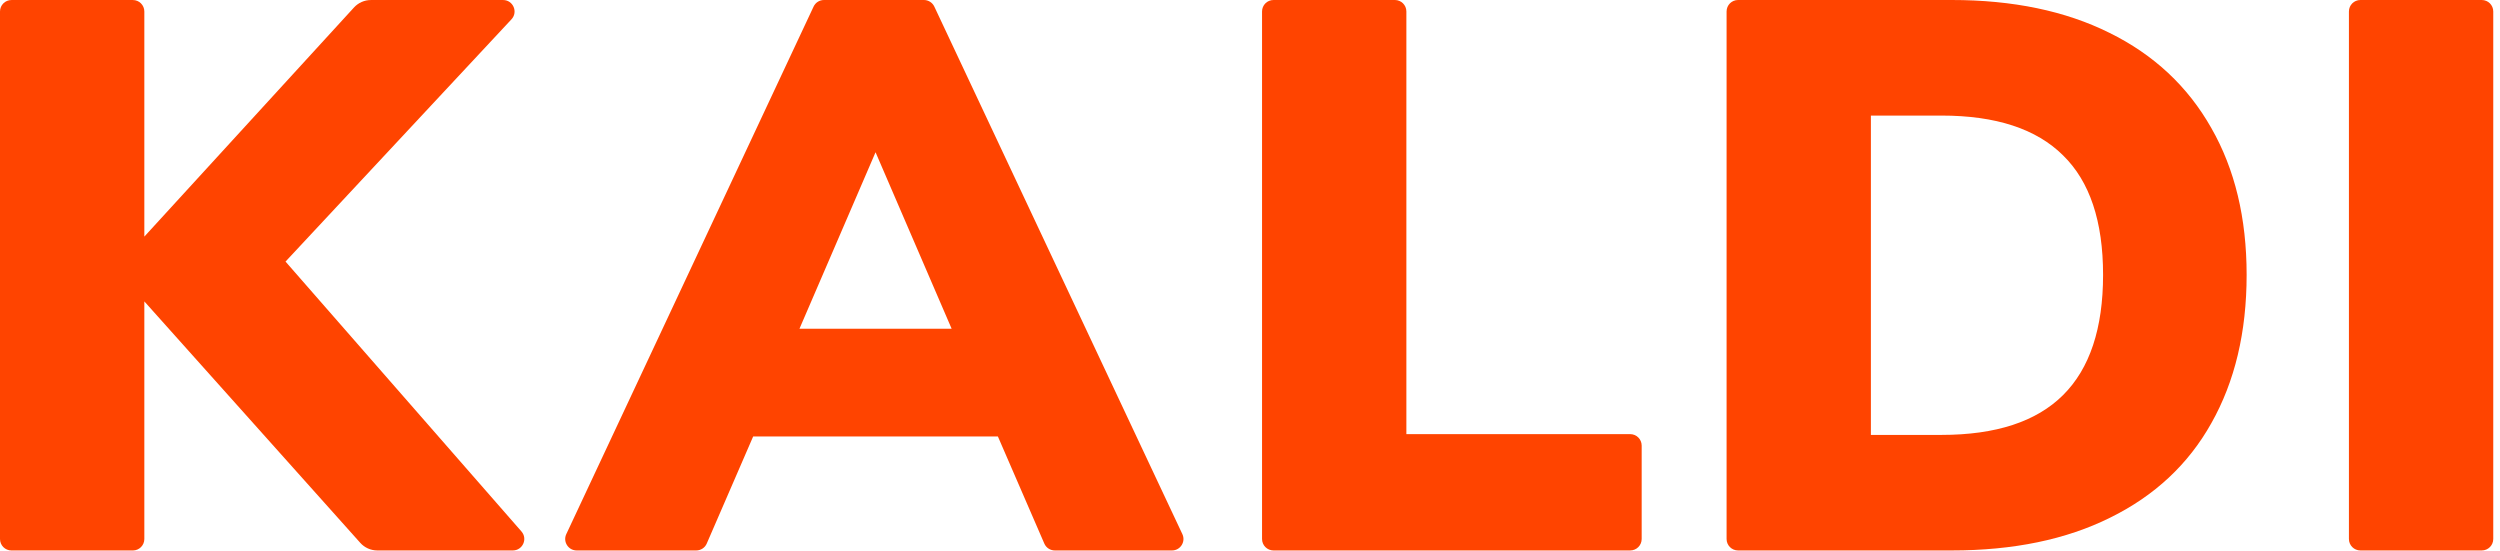
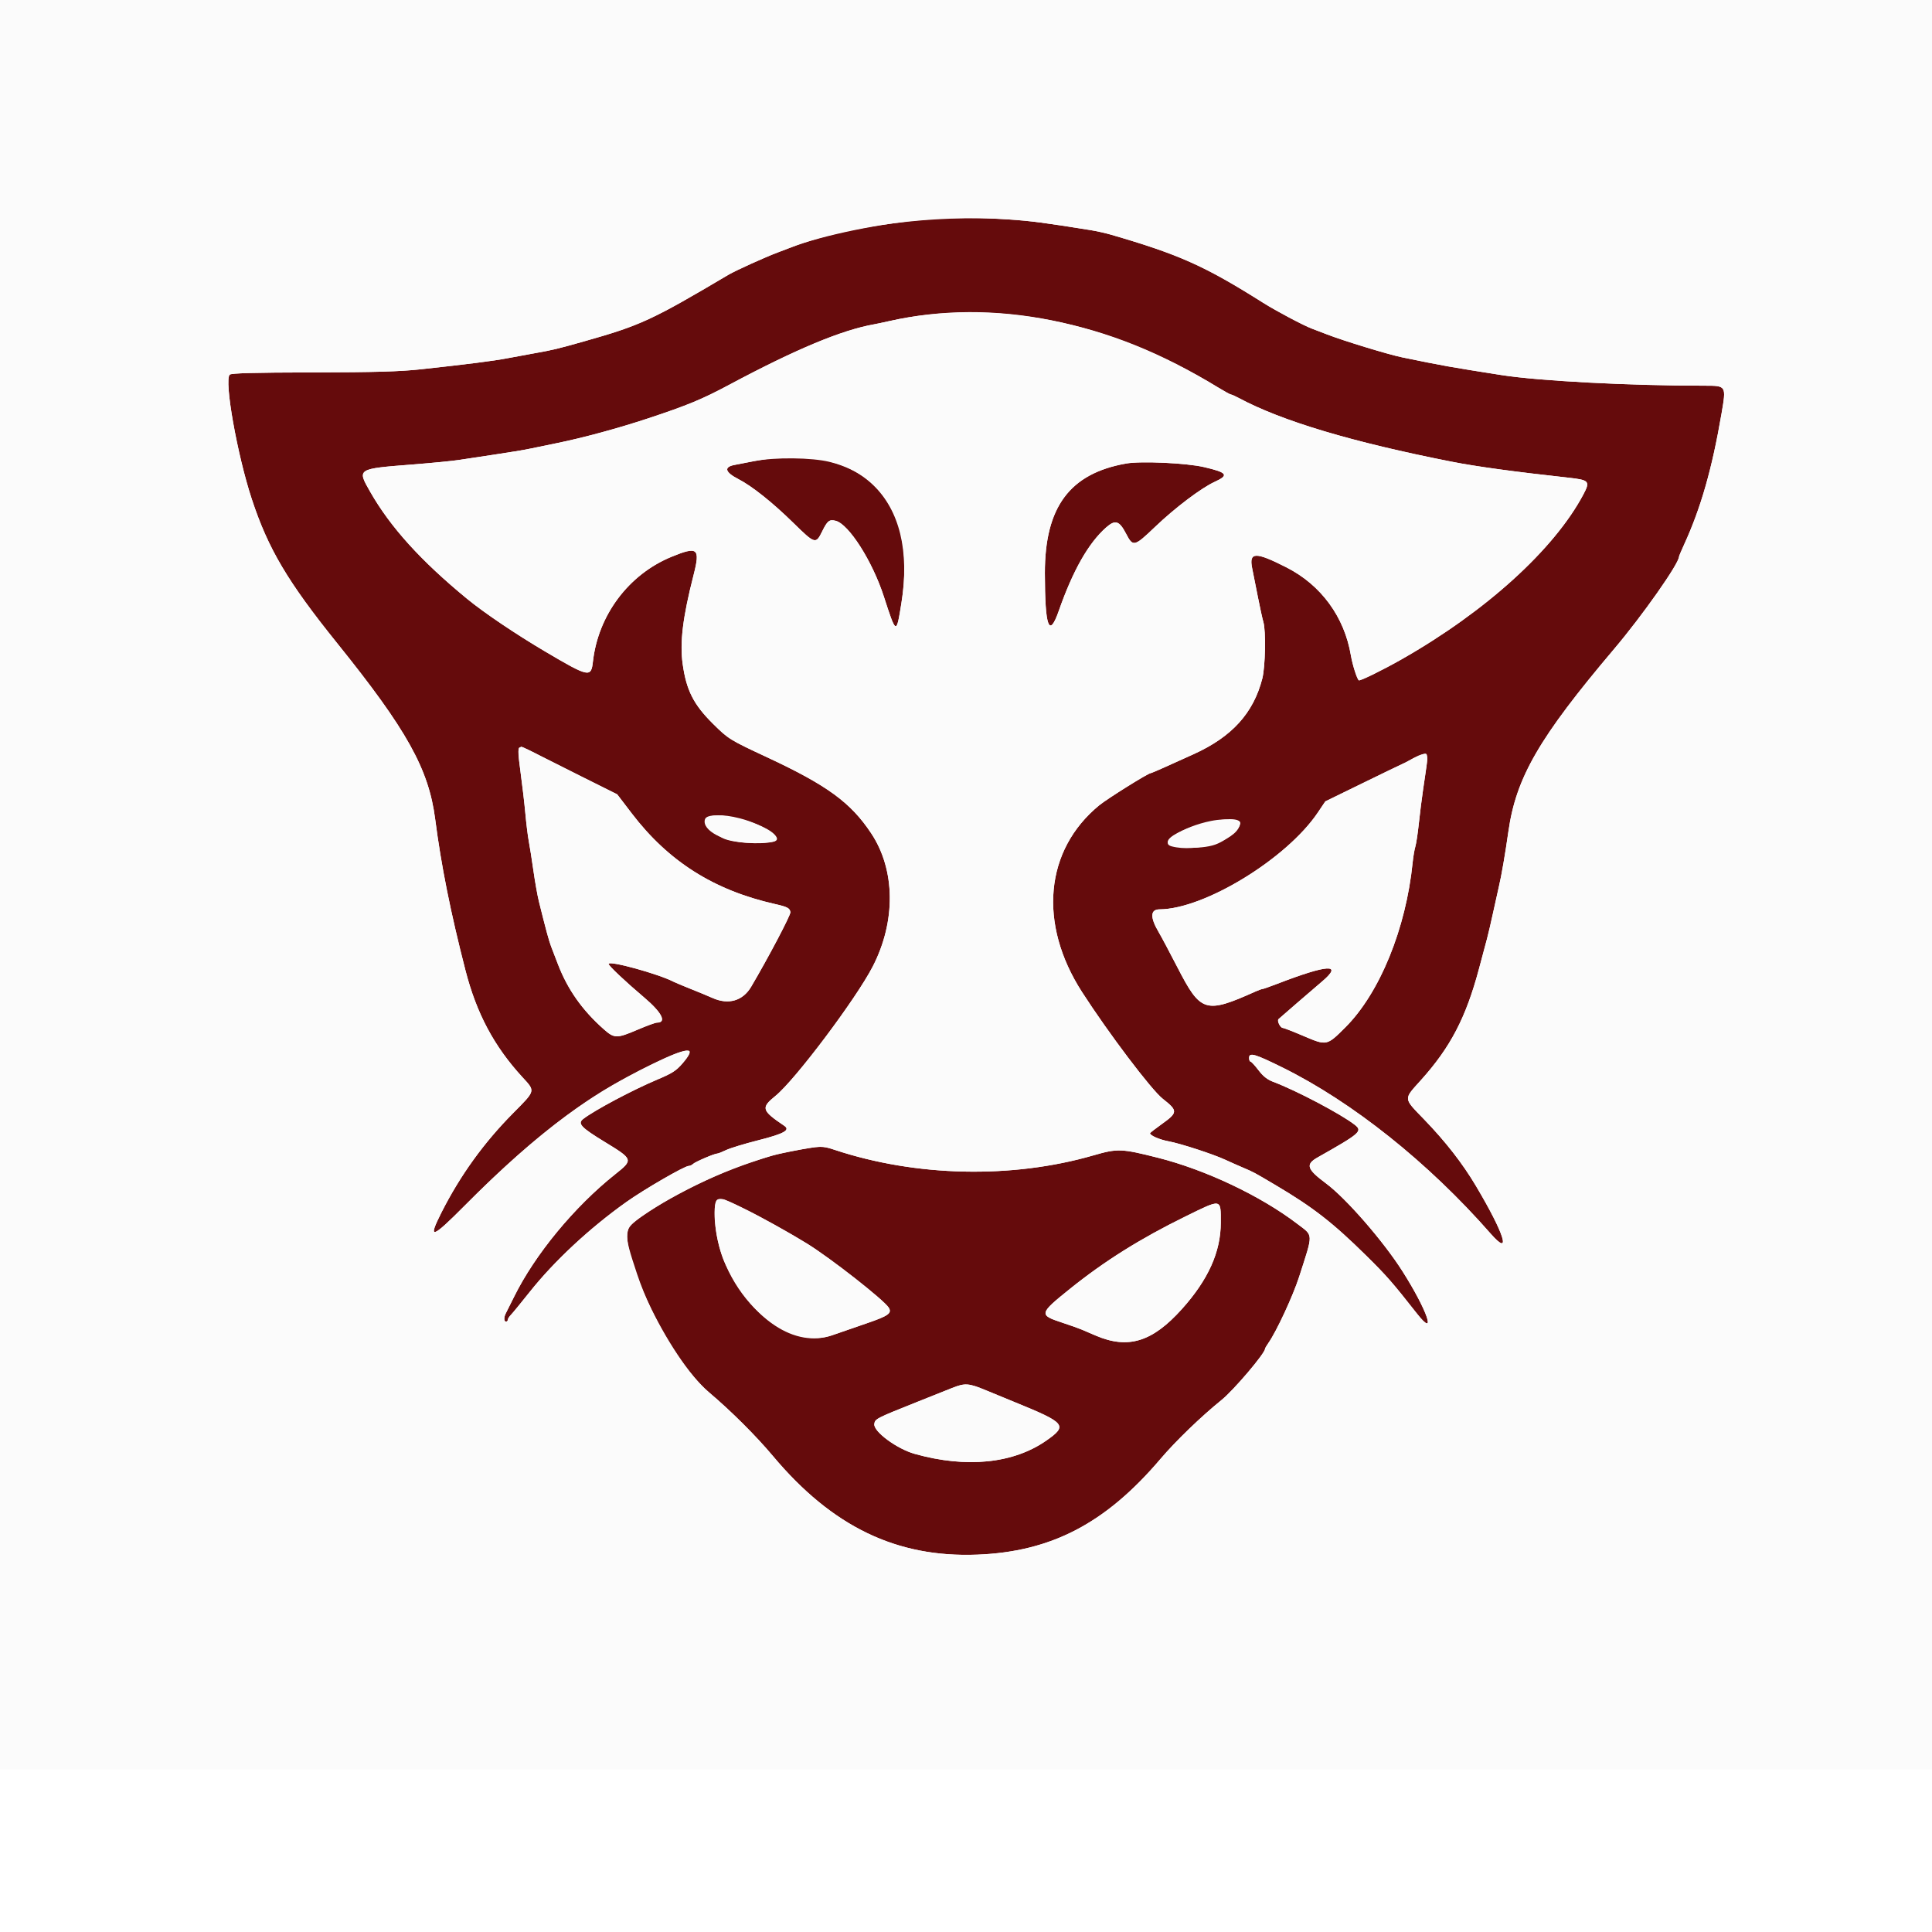
- <svg xmlns="http://www.w3.org/2000/svg" xmlns:xlink="http://www.w3.org/1999/xlink" viewBox="0 0 109 24">
-   <g transform="translate(-1470)">
-     <g style="mix-blend-mode:normal" transform="translate(1470)" fill="#f40">
-       <use xlink:href="#b" style="mix-blend-mode:normal" />
-       <use xlink:href="#c" style="mix-blend-mode:normal" />
-       <use xlink:href="#d" style="mix-blend-mode:normal" />
-       <use xlink:href="#e" style="mix-blend-mode:normal" />
-       <use xlink:href="#f" style="mix-blend-mode:normal" />
-     </g>
+ <svg xmlns="http://www.w3.org/2000/svg" version="1.1" viewBox="0 0 400 400">
+   <g fill-rule="evenodd">
+     <path d="m191.58 45.478c-8.796 0.669-21.335 3.247-27.656 5.687-0.805 0.311-2.124 0.812-2.93 1.114-2.534 0.947-8.733 3.753-10.163 4.601-15.947 9.449-18.192 10.484-29.947 13.809-5.378 1.521-6.452 1.781-9.89 2.389-1.914 0.339-4.634 0.84-6.044 1.113-2.684 0.52-8.213 1.224-17.766 2.26-4.404 0.478-9.434 0.625-22.435 0.653-12.224 0.027-16.873 0.153-17.184 0.464-1.188 1.188 1.541 16.583 4.566 25.762 3.4 10.316 7.416 17.095 17.663 29.82 14.44 17.931 18.967 26.055 20.309 36.447 1.243 9.628 3.187 19.336 6.272 31.319 2.292 8.903 5.929 15.727 11.77 22.083 2.728 2.967 2.789 2.725-1.902 7.459-6.076 6.131-10.945 12.881-14.844 20.58-2.898 5.724-2.021 5.462 4.834-1.444 12.082-12.172 22.615-20.621 32.16-25.798 12.656-6.864 16.684-8.005 12.947-3.667-1.341 1.557-2.159 2.085-5.253 3.384-5.055 2.125-12.978 6.336-15.327 8.147-1.236 0.953-0.491 1.753 4.428 4.754 5.934 3.62 5.961 3.7 2.198 6.692-8.467 6.731-16.62 16.611-20.954 25.392-0.745 1.511-1.508 3.034-1.693 3.383-0.446 0.839-0.431 1.745 0.028 1.745 0.201 0 0.366-0.164 0.366-0.366 0-0.201 0.289-0.661 0.641-1.021 0.353-0.36 2.106-2.497 3.896-4.75 5.085-6.398 12.376-13.187 19.961-18.589 3.723-2.651 12.113-7.508 12.969-7.508 0.265 0 0.667-0.185 0.892-0.411 0.434-0.433 4.439-2.149 5.024-2.151 0.188-1e-3 1.012-0.326 1.831-0.722s3.797-1.304 6.618-2.018c5.363-1.358 6.731-2.117 5.415-3.006-4.715-3.186-4.871-3.718-1.81-6.202 4.059-3.294 16.675-20.078 20.122-26.77 4.821-9.36 4.705-20-0.303-27.562-4.234-6.395-9.107-9.955-21.593-15.778-7.753-3.615-7.988-3.761-11.203-6.95-3.994-3.96-5.487-6.912-6.248-12.345-0.623-4.459 0.019-9.691 2.268-18.473 1.409-5.504 0.845-5.959-4.597-3.718-8.869 3.652-15.173 12.07-16.257 21.71-0.375 3.336-0.824 3.24-9.856-2.09-6.075-3.586-12.678-8.04-16.173-10.911-9.575-7.865-15.885-14.832-20.069-22.155-2.747-4.809-2.818-4.763 8.692-5.666 4.13-0.324 8.498-0.752 9.707-0.95 1.209-0.199 4.505-0.697 7.326-1.108 2.82-0.411 6.2-0.975 7.509-1.253 1.31-0.279 3.7-0.772 5.311-1.098 5.436-1.098 12.794-3.093 19.048-5.166 8.061-2.671 11.111-3.934 16.667-6.903 13.814-7.382 23.317-11.351 30.036-12.546 0.504-0.089 1.905-0.387 3.114-0.66 10.395-2.355 22.051-2.414 33.516-0.17 12.043 2.357 22.802 6.684 34.714 13.962 1.263 0.772 2.419 1.403 2.569 1.403 0.151 0 0.881 0.325 1.623 0.723 8.897 4.768 23.473 9.129 44.061 13.181 5.099 1.004 12.835 2.063 24.159 3.309 4.337 0.477 4.565 0.735 3.092 3.505-6.041 11.366-20.201 24.205-37.603 34.096-3.919 2.227-8.591 4.521-8.865 4.352-0.367-0.227-1.318-3.2-1.643-5.137-1.343-7.994-6.171-14.596-13.344-18.243-6.426-3.268-7.795-3.231-7.099 0.191 0.217 1.064 0.751 3.748 1.187 5.964s0.946 4.536 1.132 5.155c0.548 1.815 0.407 9.265-0.221 11.71-1.838 7.152-6.283 12.051-14.188 15.64-1.441 0.654-2.136 0.967-6.247 2.818-1.374 0.618-2.58 1.124-2.68 1.124-0.519 0-9.01 5.308-10.661 6.665-11.264 9.256-12.666 24.497-3.554 38.645 5.491 8.525 14.346 20.238 16.703 22.095 3.193 2.515 3.176 2.854-0.278 5.319-1.289 0.92-2.344 1.743-2.344 1.828 0 0.462 1.965 1.322 3.795 1.66 2.499 0.462 9.214 2.645 11.773 3.827 1.007 0.465 2.656 1.197 3.663 1.625 2.285 0.973 2.147 0.898 6.777 3.638 7.765 4.594 11.852 7.775 18.803 14.634 4.159 4.103 5.393 5.513 10.431 11.925 4.221 5.371 2.207-0.571-2.947-8.697-3.966-6.253-11.684-15.126-15.848-18.22-3.988-2.963-4.303-3.94-1.735-5.39 8.852-4.999 9.353-5.439 7.679-6.75-2.824-2.213-12.097-7.102-16.839-8.88-1.256-0.471-2.115-1.146-3.098-2.434-0.747-0.981-1.49-1.783-1.65-1.783s-0.291-0.329-0.291-0.732c0-1.211 1.122-0.894 6.86 1.937 14.53 7.169 30.256 19.713 43.139 34.412 4.429 5.054 2.911 0.128-3.047-9.888-2.775-4.665-6.267-9.146-10.719-13.755-4.343-4.496-4.308-4.063-0.65-8.128 6.112-6.789 9.321-12.947 12.024-23.077 0.646-2.417 1.394-5.219 1.664-6.227 0.27-1.007 0.845-3.48 1.278-5.494 0.433-2.015 0.964-4.405 1.179-5.312 0.525-2.211 1.295-6.673 1.959-11.355 1.59-11.206 6.36-19.443 21.882-37.787 5.935-7.013 13.442-17.695 13.442-19.125 0-0.109 0.476-1.235 1.057-2.504 3.47-7.567 5.799-15.722 7.749-27.128 0.992-5.799 1.014-5.764-3.587-5.764-15.573 0-34.215-0.978-42.032-2.207-10.827-1.701-11.919-1.896-20.513-3.663-2.882-0.593-12.121-3.415-15.568-4.755-1.108-0.431-2.509-0.966-3.113-1.19-1.685-0.624-7.413-3.658-10.074-5.337-12.122-7.648-17.377-10.001-31.517-14.114-1.116-0.325-3.012-0.749-4.212-0.941-9.646-1.548-12.354-1.901-17.018-2.216-6.154-0.417-11.284-0.403-17.216 0.048m-35.531 50.008c-1.511 0.293-3.324 0.645-4.029 0.783-2.203 0.431-1.898 1.504 0.827 2.906 2.863 1.473 7.099 4.852 11.51 9.181 4.363 4.282 4.559 4.339 5.854 1.693 1.095-2.236 1.494-2.552 2.806-2.223 2.717 0.682 7.591 8.332 9.965 15.641 2.591 7.981 2.591 7.981 3.641 1.441 3.497-21.788-8.822-33.643-30.574-29.422m77.106 0.48c-11.692 2.067-16.841 9.02-16.824 22.715 0.014 11.21 0.874 13.531 2.884 7.784 2.92-8.35 6.135-14.013 9.798-17.256 1.894-1.678 2.729-1.414 4.142 1.31 1.427 2.751 1.683 2.689 6.008-1.446 4.13-3.948 9.54-8.036 12.315-9.307 3.039-1.391 2.654-1.93-2.186-3.058-3.655-0.852-13.066-1.285-16.137-0.742m-123.55 59.375c0.863 0.419 1.898 0.941 2.301 1.161 0.403 0.219 4.141 2.099 8.306 4.177l7.574 3.779 3.011 3.943c7.604 9.959 17.012 15.915 29.644 18.767 2.595 0.586 3.093 0.85 3.206 1.697 0.078 0.578-4.618 9.495-8.129 15.439-1.724 2.917-4.708 3.785-7.98 2.321-0.861-0.386-2.885-1.225-4.497-1.865-1.611-0.641-3.21-1.31-3.551-1.488-3.157-1.642-13.482-4.481-13.482-3.707 0 0.388 3.382 3.581 7.43 7.013 3.606 3.059 4.65 5.144 2.575 5.144-0.316 0-2.118 0.659-4.004 1.465-4.34 1.854-4.816 1.845-7.043-0.133-4.445-3.948-7.442-8.205-9.446-13.418-0.504-1.311-1.138-2.96-1.41-3.665-0.455-1.182-1.133-3.684-2.532-9.341-0.299-1.209-0.813-4.093-1.141-6.41s-0.756-5.037-0.951-6.044c-0.195-1.008-0.512-3.562-0.704-5.678-0.192-2.115-0.647-6.027-1.012-8.693-0.611-4.471-0.595-4.916 0.187-5.197 0.044-0.016 0.786 0.314 1.648 0.733m185.83 2.626c-0.149 1.058-0.502 3.489-0.786 5.403-0.283 1.914-0.688 5.128-0.899 7.143-0.211 2.014-0.535 4.157-0.719 4.762-0.185 0.604-0.435 2.088-0.557 3.296-1.38 13.702-6.83 27.045-13.943 34.143-3.83 3.822-3.846 3.825-8.648 1.774-2.148-0.917-4.074-1.667-4.281-1.667-0.536 0-1.264-1.488-0.894-1.827 0.549-0.504 6.91-5.997 9.042-7.81 4.385-3.727 1.223-3.555-9.314 0.507-1.528 0.589-2.905 1.071-3.059 1.071-0.153 0-0.799 0.233-1.434 0.517-10.394 4.66-11.352 4.363-16.176-5.015-1.573-3.056-3.325-6.347-3.895-7.313-1.783-3.025-1.717-4.666 0.189-4.677 9.294-0.052 26.353-10.487 32.788-20.057l1.544-2.296 7.554-3.689c4.154-2.029 7.896-3.839 8.315-4.022s1.009-0.478 1.311-0.656c3.358-1.977 4.185-1.889 3.862 0.413m-142.22 11.472c4.918 1.275 9.167 4.215 6.952 4.811-2.539 0.683-8.618 0.265-10.53-0.724-6.317-3.266-3.902-6.025 3.578-4.087m103.44 0.639c0.836 0.836-2.211 3.735-5.011 4.768-3.068 1.131-9.878 0.776-9.878-0.514 0-2.315 13.089-6.054 14.889-4.254m-88.515 67.518c-2.536 0.37-7.331 1.355-8.791 1.806-10.181 3.148-18.903 7.24-26.374 12.373-3.971 2.729-4.01 3.167-1.086 11.961 3.162 9.509 9.56 20.018 14.967 24.586 4.506 3.807 9.687 8.972 13.179 13.137 12.262 14.627 25.607 21.066 42.312 20.415 15.33-0.596 26.59-6.482 37.932-19.826 3.138-3.693 8.428-8.797 12.659-12.215 2.496-2.017 8.975-9.644 8.975-10.567 0-0.118 0.308-0.653 0.684-1.187 1.686-2.395 5.117-9.786 6.403-13.796 2.94-9.157 2.97-8.329-0.405-10.904-7.578-5.784-18.944-11.173-28.843-13.678-7.558-1.911-8.366-1.941-13.371-0.493-16.848 4.874-36.708 4.449-53.572-1.146-2.043-0.678-2.74-0.747-4.669-0.466m-13.686 12.835c3.061 1.492 9.084 4.849 12.628 7.037 4.9 3.025 15.946 11.685 16.926 13.27 0.71 1.148-0.073 1.704-4.576 3.246-2.483 0.85-5.669 1.951-7.08 2.447-10.639 3.737-24.357-10.364-24.358-25.039-1e-3 -4.015 0.152-4.038 6.46-0.961m98.301 2.686c0 6.068-2.593 11.833-8.058 17.917-6.113 6.804-11.121 8.348-17.813 5.492-0.981-0.419-2.279-0.976-2.883-1.237-0.605-0.261-2.447-0.917-4.094-1.456-4.848-1.588-4.788-1.84 1.646-7.01 7.161-5.753 14.549-10.384 23.851-14.95 7.609-3.734 7.351-3.778 7.351 1.244m-48.535 34.764c1.411 0.587 4.048 1.672 5.861 2.411 10.598 4.321 11.022 4.832 6.578 7.946-6.829 4.785-16.579 5.775-27.274 2.77-3.725-1.047-8.584-4.646-8.361-6.194 0.152-1.061 0.327-1.15 9.094-4.648 2.518-1.004 5.65-2.254 6.96-2.777 2.738-1.093 3.452-1.044 7.142 0.492" fill="#650b0c" />
+     <path d="m0 183.15v183.15h200 200v-183.15-183.15h-200-200v183.15m208.79-137.72c4.664 0.315 7.372 0.668 17.018 2.216 1.2 0.192 3.096 0.616 4.212 0.941 14.14 4.113 19.395 6.466 31.517 14.114 2.661 1.679 8.389 4.713 10.074 5.337 0.604 0.224 2.005 0.759 3.113 1.19 3.447 1.34 12.686 4.162 15.568 4.755 8.594 1.767 9.686 1.962 20.513 3.663 7.817 1.229 26.459 2.207 42.032 2.207 4.601 0 4.579-0.035 3.587 5.764-1.95 11.406-4.279 19.561-7.749 27.128-0.581 1.269-1.057 2.395-1.057 2.504 0 1.43-7.507 12.112-13.442 19.125-15.522 18.344-20.292 26.581-21.882 37.787-0.664 4.682-1.434 9.144-1.959 11.355-0.215 0.907-0.746 3.297-1.179 5.312-0.433 2.014-1.008 4.487-1.278 5.494-0.27 1.008-1.018 3.81-1.664 6.227-2.703 10.13-5.912 16.288-12.024 23.077-3.658 4.065-3.693 3.632 0.65 8.128 4.452 4.609 7.944 9.09 10.719 13.755 5.958 10.016 7.476 14.942 3.047 9.888-12.883-14.699-28.609-27.243-43.139-34.412-5.738-2.831-6.86-3.148-6.86-1.937 0 0.403 0.131 0.732 0.291 0.732s0.903 0.802 1.65 1.783c0.983 1.288 1.842 1.963 3.098 2.434 4.742 1.778 14.015 6.667 16.839 8.88 1.674 1.311 1.173 1.751-7.679 6.75-2.568 1.45-2.253 2.427 1.735 5.39 4.164 3.094 11.882 11.967 15.848 18.22 5.154 8.126 7.168 14.068 2.947 8.697-5.038-6.412-6.272-7.822-10.431-11.925-6.951-6.859-11.038-10.04-18.803-14.634-4.63-2.74-4.492-2.665-6.777-3.638-1.007-0.428-2.656-1.16-3.663-1.625-2.559-1.182-9.274-3.365-11.773-3.827-1.83-0.338-3.795-1.198-3.795-1.66 0-0.085 1.055-0.908 2.344-1.828 3.454-2.465 3.471-2.804 0.278-5.319-2.357-1.857-11.212-13.57-16.703-22.095-9.112-14.148-7.71-29.389 3.554-38.645 1.651-1.357 10.142-6.665 10.661-6.665 0.1 0 1.306-0.506 2.68-1.124 4.111-1.851 4.806-2.164 6.247-2.818 7.905-3.589 12.35-8.488 14.188-15.64 0.628-2.445 0.769-9.895 0.221-11.71-0.186-0.619-0.696-2.939-1.132-5.155s-0.97-4.9-1.187-5.964c-0.696-3.422 0.673-3.459 7.099-0.191 7.173 3.647 12.001 10.249 13.344 18.243 0.325 1.937 1.276 4.91 1.643 5.137 0.274 0.169 4.946-2.125 8.865-4.352 17.402-9.891 31.562-22.73 37.603-34.096 1.473-2.77 1.245-3.028-3.092-3.505-11.324-1.246-19.06-2.305-24.159-3.309-20.588-4.052-35.164-8.413-44.061-13.181-0.742-0.398-1.472-0.723-1.623-0.723-0.15 0-1.306-0.631-2.569-1.403-22.73-13.888-46.55-18.703-68.23-13.792-1.209 0.273-2.61 0.571-3.114 0.66-6.719 1.195-16.222 5.164-30.036 12.546-5.556 2.969-8.606 4.232-16.667 6.903-6.254 2.073-13.612 4.068-19.048 5.166-1.611 0.326-4.001 0.819-5.311 1.098-1.309 0.278-4.689 0.842-7.509 1.253-2.821 0.411-6.117 0.909-7.326 1.108-1.209 0.198-5.577 0.626-9.707 0.95-11.51 0.903-11.439 0.857-8.692 5.666 4.184 7.323 10.494 14.29 20.069 22.155 3.495 2.871 10.098 7.325 16.173 10.911 9.032 5.33 9.481 5.426 9.856 2.09 1.084-9.64 7.388-18.058 16.257-21.71 5.442-2.241 6.006-1.786 4.597 3.718-2.249 8.782-2.891 14.014-2.268 18.473 0.761 5.433 2.254 8.385 6.248 12.345 3.215 3.189 3.45 3.335 11.203 6.95 12.486 5.823 17.359 9.383 21.593 15.778 5.008 7.562 5.124 18.202 0.303 27.562-3.447 6.692-16.063 23.476-20.122 26.77-3.061 2.484-2.905 3.016 1.81 6.202 1.316 0.889-0.052 1.648-5.415 3.006-2.821 0.714-5.799 1.622-6.618 2.018s-1.643 0.721-1.831 0.722c-0.585 2e-3 -4.59 1.718-5.024 2.151-0.225 0.226-0.627 0.411-0.892 0.411-0.856 0-9.246 4.857-12.969 7.508-7.585 5.402-14.876 12.191-19.961 18.589-1.79 2.253-3.543 4.39-3.896 4.75-0.352 0.36-0.641 0.82-0.641 1.021 0 0.202-0.165 0.366-0.366 0.366-0.459 0-0.474-0.906-0.028-1.745 0.185-0.349 0.948-1.872 1.693-3.383 4.334-8.781 12.487-18.661 20.954-25.392 3.763-2.992 3.736-3.072-2.198-6.692-4.919-3.001-5.664-3.801-4.428-4.754 2.349-1.811 10.272-6.022 15.327-8.147 3.094-1.299 3.912-1.827 5.253-3.384 2.729-3.168 1.768-3.446-3.606-1.045-14.472 6.467-26.176 15.071-41.501 30.51-6.855 6.906-7.732 7.168-4.834 1.444 3.899-7.699 8.768-14.449 14.844-20.58 4.691-4.734 4.63-4.492 1.902-7.459-5.841-6.356-9.478-13.18-11.77-22.083-3.085-11.983-5.029-21.691-6.272-31.319-1.342-10.392-5.869-18.516-20.309-36.447-10.247-12.725-14.263-19.504-17.663-29.82-3.025-9.179-5.754-24.574-4.566-25.762 0.311-0.311 4.96-0.437 17.184-0.464 13.001-0.028 18.031-0.175 22.435-0.653 9.553-1.036 15.082-1.74 17.766-2.26 1.41-0.273 4.13-0.774 6.044-1.113 3.438-0.608 4.512-0.868 9.89-2.389 11.755-3.325 14-4.36 29.947-13.809 1.43-0.848 7.629-3.654 10.163-4.601 0.806-0.302 2.125-0.803 2.93-1.114 11.552-4.459 29.617-6.768 44.872-5.735m-36.974 50.214c12.09 3.02 17.346 13.411 14.801 29.264-1.05 6.54-1.05 6.54-3.641-1.441-2.374-7.309-7.248-14.959-9.965-15.641-1.312-0.329-1.711-0.013-2.806 2.223-1.295 2.646-1.491 2.589-5.854-1.693-4.411-4.329-8.647-7.708-11.51-9.181-2.725-1.402-3.03-2.475-0.827-2.906 0.705-0.138 2.518-0.49 4.029-0.783 4.374-0.849 12.049-0.772 15.773 0.158m77.47 1.064c4.84 1.128 5.225 1.667 2.186 3.058-2.775 1.271-8.185 5.359-12.315 9.307-4.325 4.135-4.581 4.197-6.008 1.446-1.413-2.724-2.248-2.988-4.142-1.31-3.663 3.243-6.878 8.906-9.798 17.256-2.01 5.747-2.87 3.426-2.884-7.784-0.017-13.695 5.132-20.648 16.824-22.715 3.071-0.543 12.482-0.11 16.137 0.742m-141.8 58.089c-0.261 0.109-0.171 1.721 0.278 5.008 0.365 2.666 0.82 6.578 1.012 8.693 0.192 2.116 0.509 4.67 0.704 5.678 0.195 1.007 0.623 3.727 0.951 6.044s0.842 5.201 1.141 6.41c1.399 5.657 2.077 8.159 2.532 9.341 0.272 0.705 0.906 2.354 1.41 3.665 2.004 5.213 5.001 9.47 9.446 13.418 2.227 1.978 2.703 1.987 7.043 0.133 1.886-0.806 3.688-1.465 4.004-1.465 2.075 0 1.031-2.085-2.575-5.144-4.048-3.432-7.43-6.625-7.43-7.013 0-0.774 10.325 2.065 13.482 3.707 0.341 0.178 1.94 0.847 3.551 1.488 1.612 0.64 3.636 1.479 4.497 1.865 3.272 1.464 6.256 0.596 7.98-2.321 3.511-5.944 8.207-14.861 8.129-15.439-0.113-0.847-0.611-1.111-3.206-1.697-12.632-2.852-22.04-8.808-29.644-18.767l-3.011-3.943-7.574-3.779c-4.165-2.078-7.903-3.958-8.306-4.177-1.151-0.627-3.86-1.926-3.949-1.894-0.044 0.016-0.254 0.101-0.465 0.189m185.92 1.863c-0.706 0.314-1.53 0.716-1.832 0.894s-0.892 0.473-1.311 0.656-4.161 1.993-8.315 4.022l-7.554 3.689-1.544 2.296c-6.435 9.57-23.494 20.005-32.788 20.057-1.906 0.011-1.972 1.652-0.189 4.677 0.57 0.966 2.322 4.257 3.895 7.313 4.824 9.378 5.782 9.675 16.176 5.015 0.635-0.284 1.281-0.517 1.434-0.517 0.154 0 1.531-0.482 3.059-1.071 10.537-4.062 13.699-4.234 9.314-0.507-2.132 1.813-8.493 7.306-9.042 7.81-0.37 0.339 0.358 1.827 0.894 1.827 0.207 0 2.133 0.75 4.281 1.667 4.802 2.051 4.818 2.048 8.648-1.774 7.113-7.098 12.563-20.441 13.943-34.143 0.122-1.208 0.372-2.692 0.557-3.296 0.184-0.605 0.508-2.748 0.719-4.762 0.211-2.015 0.616-5.229 0.899-7.143 1.243-8.392 1.342-7.859-1.244-6.71m-147.45 12.971c-0.733 2.309 4.118 4.833 9.351 4.866 4.931 0.03 6.032-0.23 5.402-1.276-1.736-2.881-14.029-5.872-14.753-3.59m104.77 0.337c-5.829 1.166-10.989 4.497-8.147 5.259 4.943 1.325 13.038-1.099 14.022-4.198 0.387-1.22-2.488-1.739-5.875-1.061m-77.928 68.094c16.864 5.595 36.724 6.02 53.572 1.146 5.005-1.448 5.813-1.418 13.371 0.493 9.899 2.505 21.265 7.894 28.843 13.678 3.375 2.575 3.345 1.747 0.405 10.904-1.286 4.01-4.717 11.401-6.403 13.796-0.376 0.534-0.684 1.069-0.684 1.187 0 0.923-6.479 8.55-8.975 10.567-4.231 3.418-9.521 8.522-12.659 12.215-11.342 13.344-22.602 19.23-37.932 19.826-16.705 0.651-30.05-5.788-42.312-20.415-3.492-4.165-8.673-9.33-13.179-13.137-8.418-7.112-19.715-30.899-16.382-34.494 3.069-3.31 16.184-10.288 24.43-12.997 5.001-1.643 6.048-1.93 9.207-2.52 5.911-1.104 6.104-1.11 8.698-0.249m-24.194 10.344c-1.423 0.797-0.436 9.11 1.58 13.312 5.547 11.558 14.402 17.437 22.157 14.713 1.411-0.496 4.597-1.597 7.08-2.447 4.503-1.542 5.286-2.098 4.576-3.246-0.98-1.585-12.026-10.245-16.926-13.27-5.312-3.28-14.176-8.014-17.043-9.104-0.457-0.174-1.07-0.156-1.424 0.042m96.789 3.467c-9.302 4.566-16.69 9.197-23.851 14.95-6.434 5.17-6.494 5.422-1.646 7.01 1.647 0.539 3.489 1.195 4.094 1.456 0.604 0.261 1.902 0.818 2.883 1.237 6.692 2.856 11.7 1.312 17.813-5.492 5.465-6.084 8.058-11.849 8.058-17.917 0-5.022 0.258-4.978-7.351-1.244m-48.326 35.516c-1.31 0.523-4.442 1.773-6.96 2.777-8.767 3.498-8.942 3.587-9.094 4.648-0.223 1.548 4.636 5.147 8.361 6.194 10.695 3.005 20.445 2.015 27.274-2.77 4.444-3.114 4.02-3.625-6.578-7.946-1.813-0.739-4.45-1.824-5.861-2.411-3.69-1.536-4.404-1.585-7.142-0.492" fill="#fbfbfb" />
  </g>
-   <defs>
-     <path id="b" d="M22.735 23.171c.283.323.053.829-.376.829h-5.907c-.285 0-.556-.121-.745-.333l-9.414-10.526v10.36c0 .276-.224.5-.5.5h-5.293c-.276 0-.5-.224-.5-.5v-23c0-.276.224-.5.5-.5h5.293c.276 0 .5.224.5.5v9.815l9.141-9.99c.19-.207.457-.325.738-.325h5.762c.437 0 .664.521.366.841l-9.851 10.563 10.287 11.767z" />
-     <path id="c" d="M45.991 24c-.199 0-.38-.118-.459-.301l-2.024-4.669h-10.67l-2.024 4.669c-.079.183-.259.301-.459.301h-5.212c-.366 0-.608-.381-.453-.712l10.782-23c.082-.176.259-.288.453-.288h4.358c.194 0 .37.112.453.287l10.815 23c.156.332-.086.713-.452.713h-5.108zm-11.135-9.668h6.635l-3.317-7.694-3.317 7.694z" />
-     <path id="d" d="M55.525 24c-.276 0-.5-.224-.5-.5v-23c0-.276.224-.5.5-.5h5.293c.276 0 .5.224.5.5v18.428h9.759c.276 0 .5.224.5.5v4.072c0 .276-.224.5-.5.5h-15.552z" />
-     <path id="e" d="M75.279.5c0-.276.224-.5.5-.5h9.315c2.667 0 4.959.477 6.874 1.43 1.938.953 3.42 2.338 4.446 4.153 1.026 1.793 1.539 3.926 1.539 6.4 0 2.496-.513 4.652-1.539 6.468-1.003 1.793-2.474 3.166-4.412 4.119-1.915.953-4.218 1.43-6.908 1.43h-9.315c-.276 0-.5-.224-.5-.5v-23zm9.37 18.462c2.371 0 4.138-.579 5.301-1.736 1.163-1.157 1.744-2.905 1.744-5.242 0-2.338-.581-4.074-1.744-5.209-1.163-1.157-2.93-1.736-5.301-1.736h-3.078v13.923h3.078z" />
-     <path id="f" d="M102.913 24c-.276 0-.5-.224-.5-.5v-23c0-.276.224-.5.5-.5h5.293c.276 0 .5.224.5.5v23c0 .276-.224.5-.5.5h-5.293z" />
-   </defs>
</svg>
